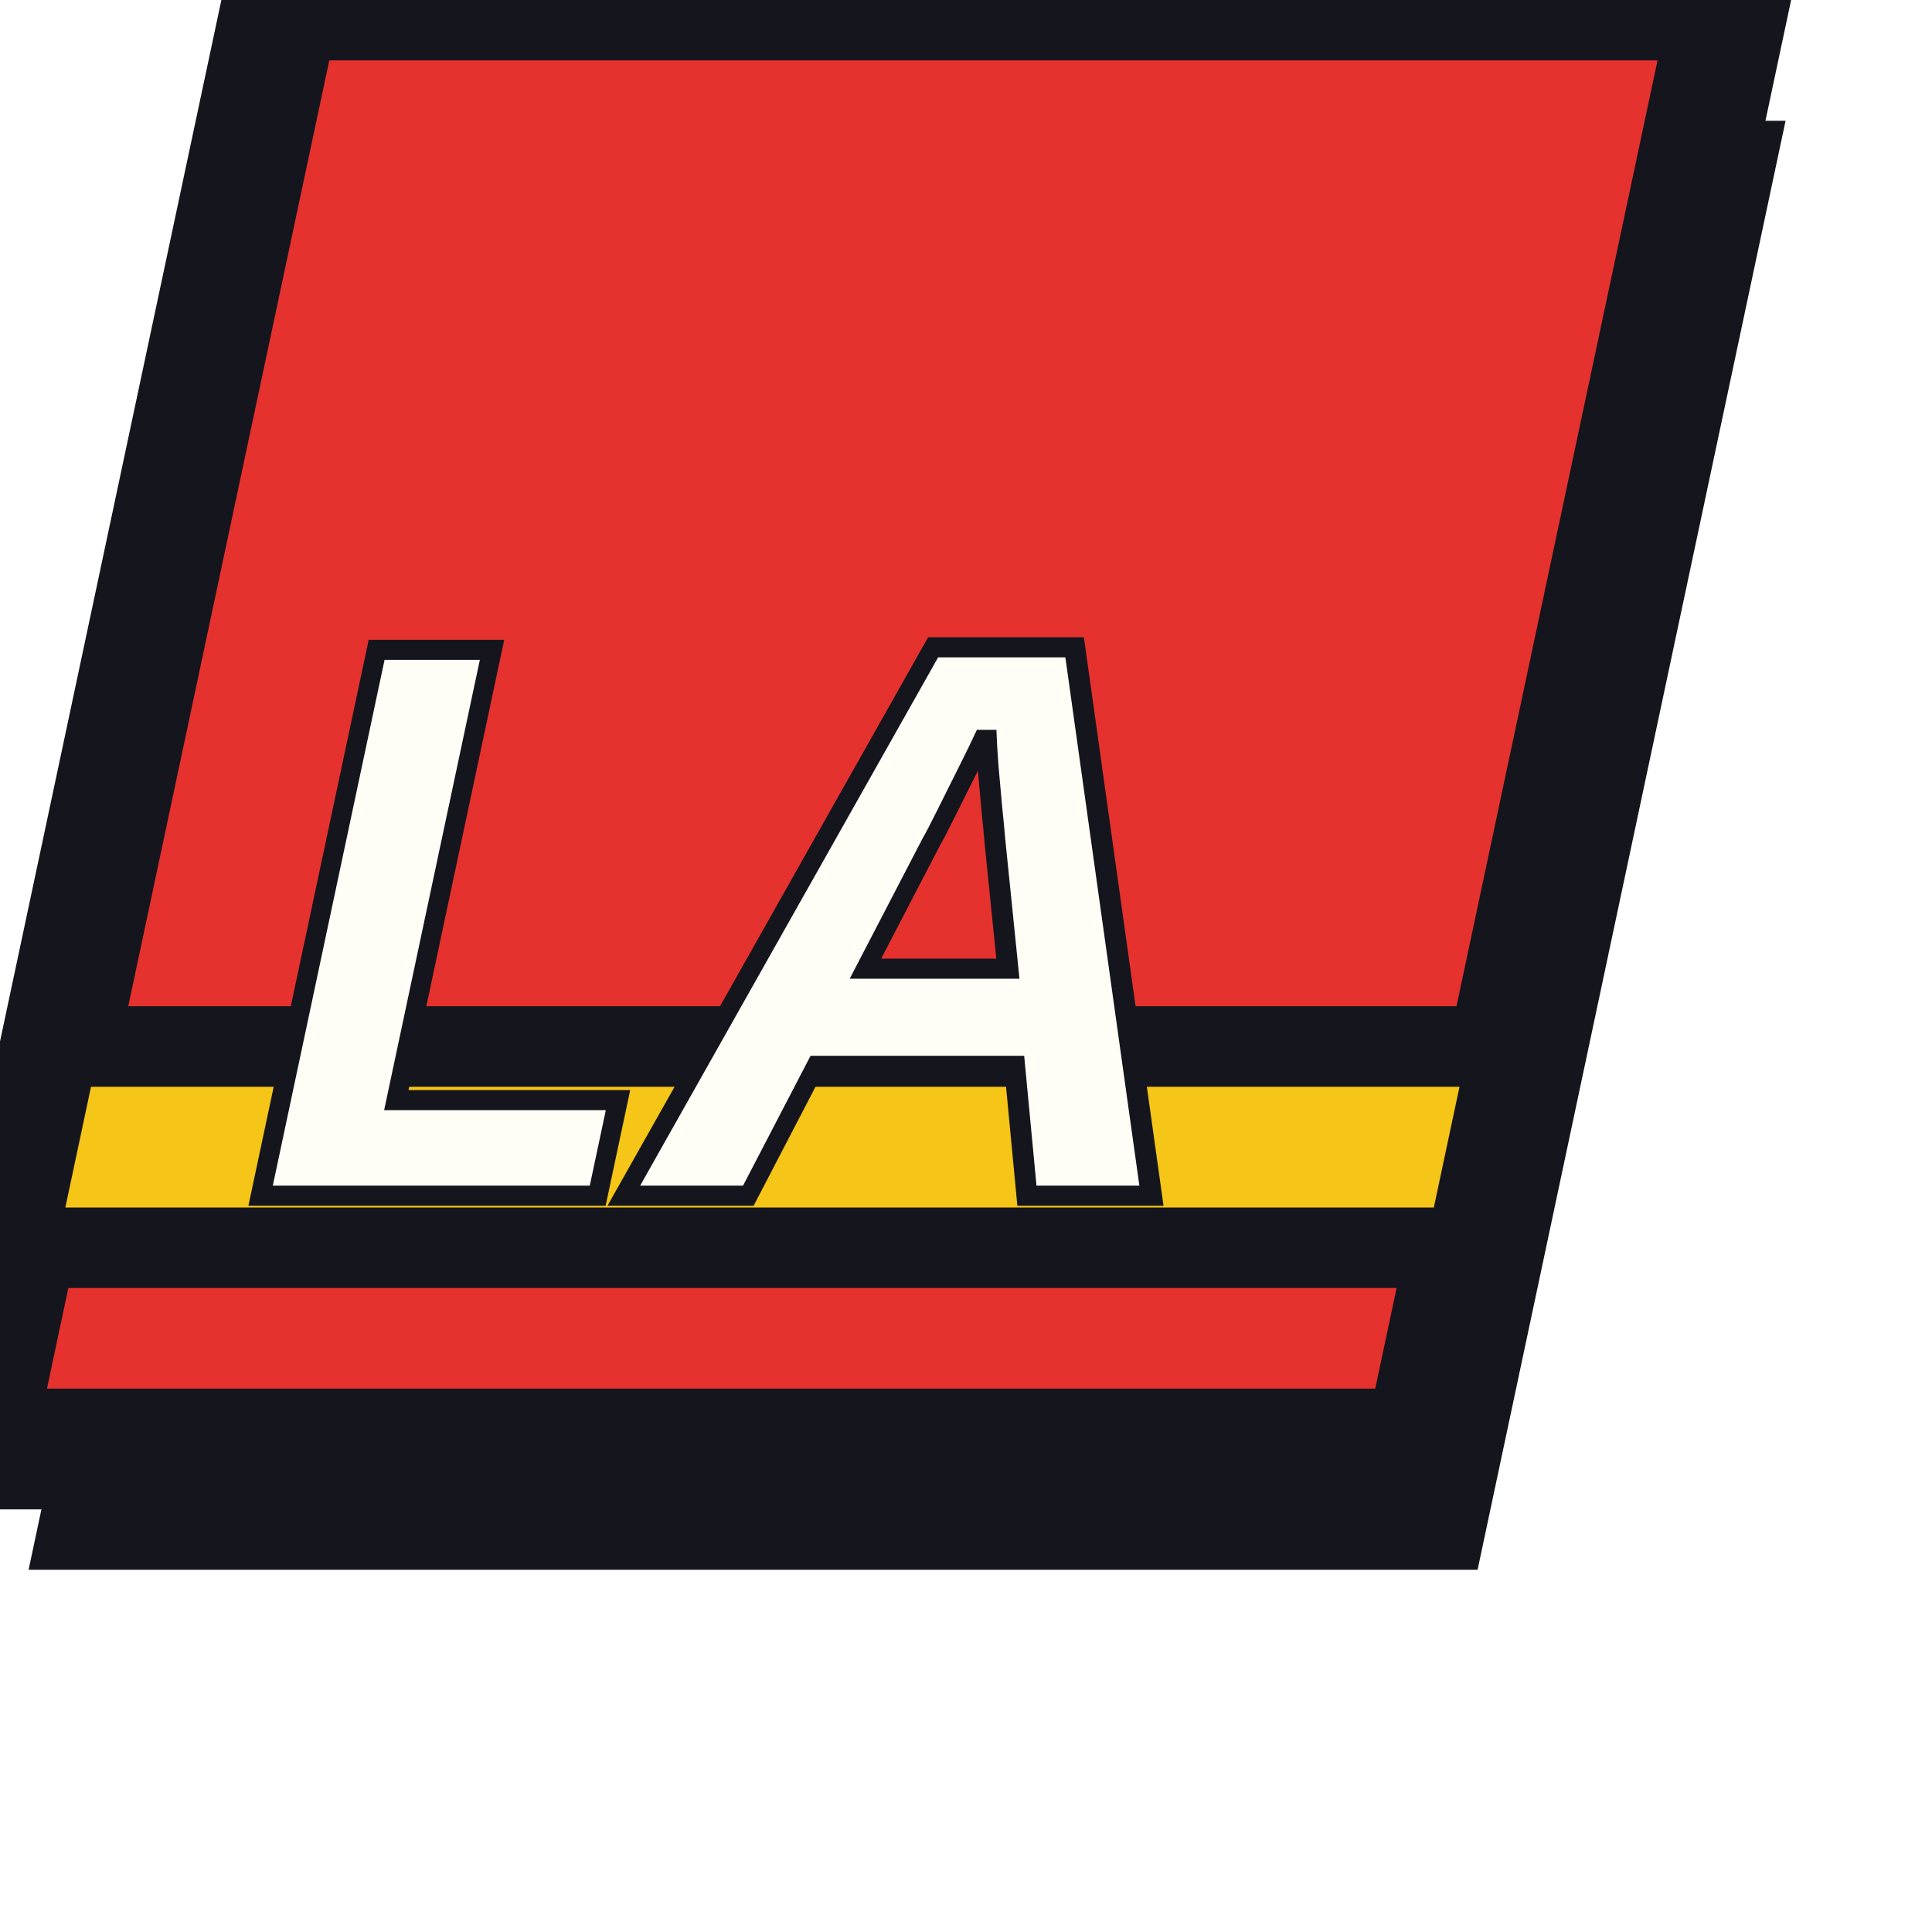
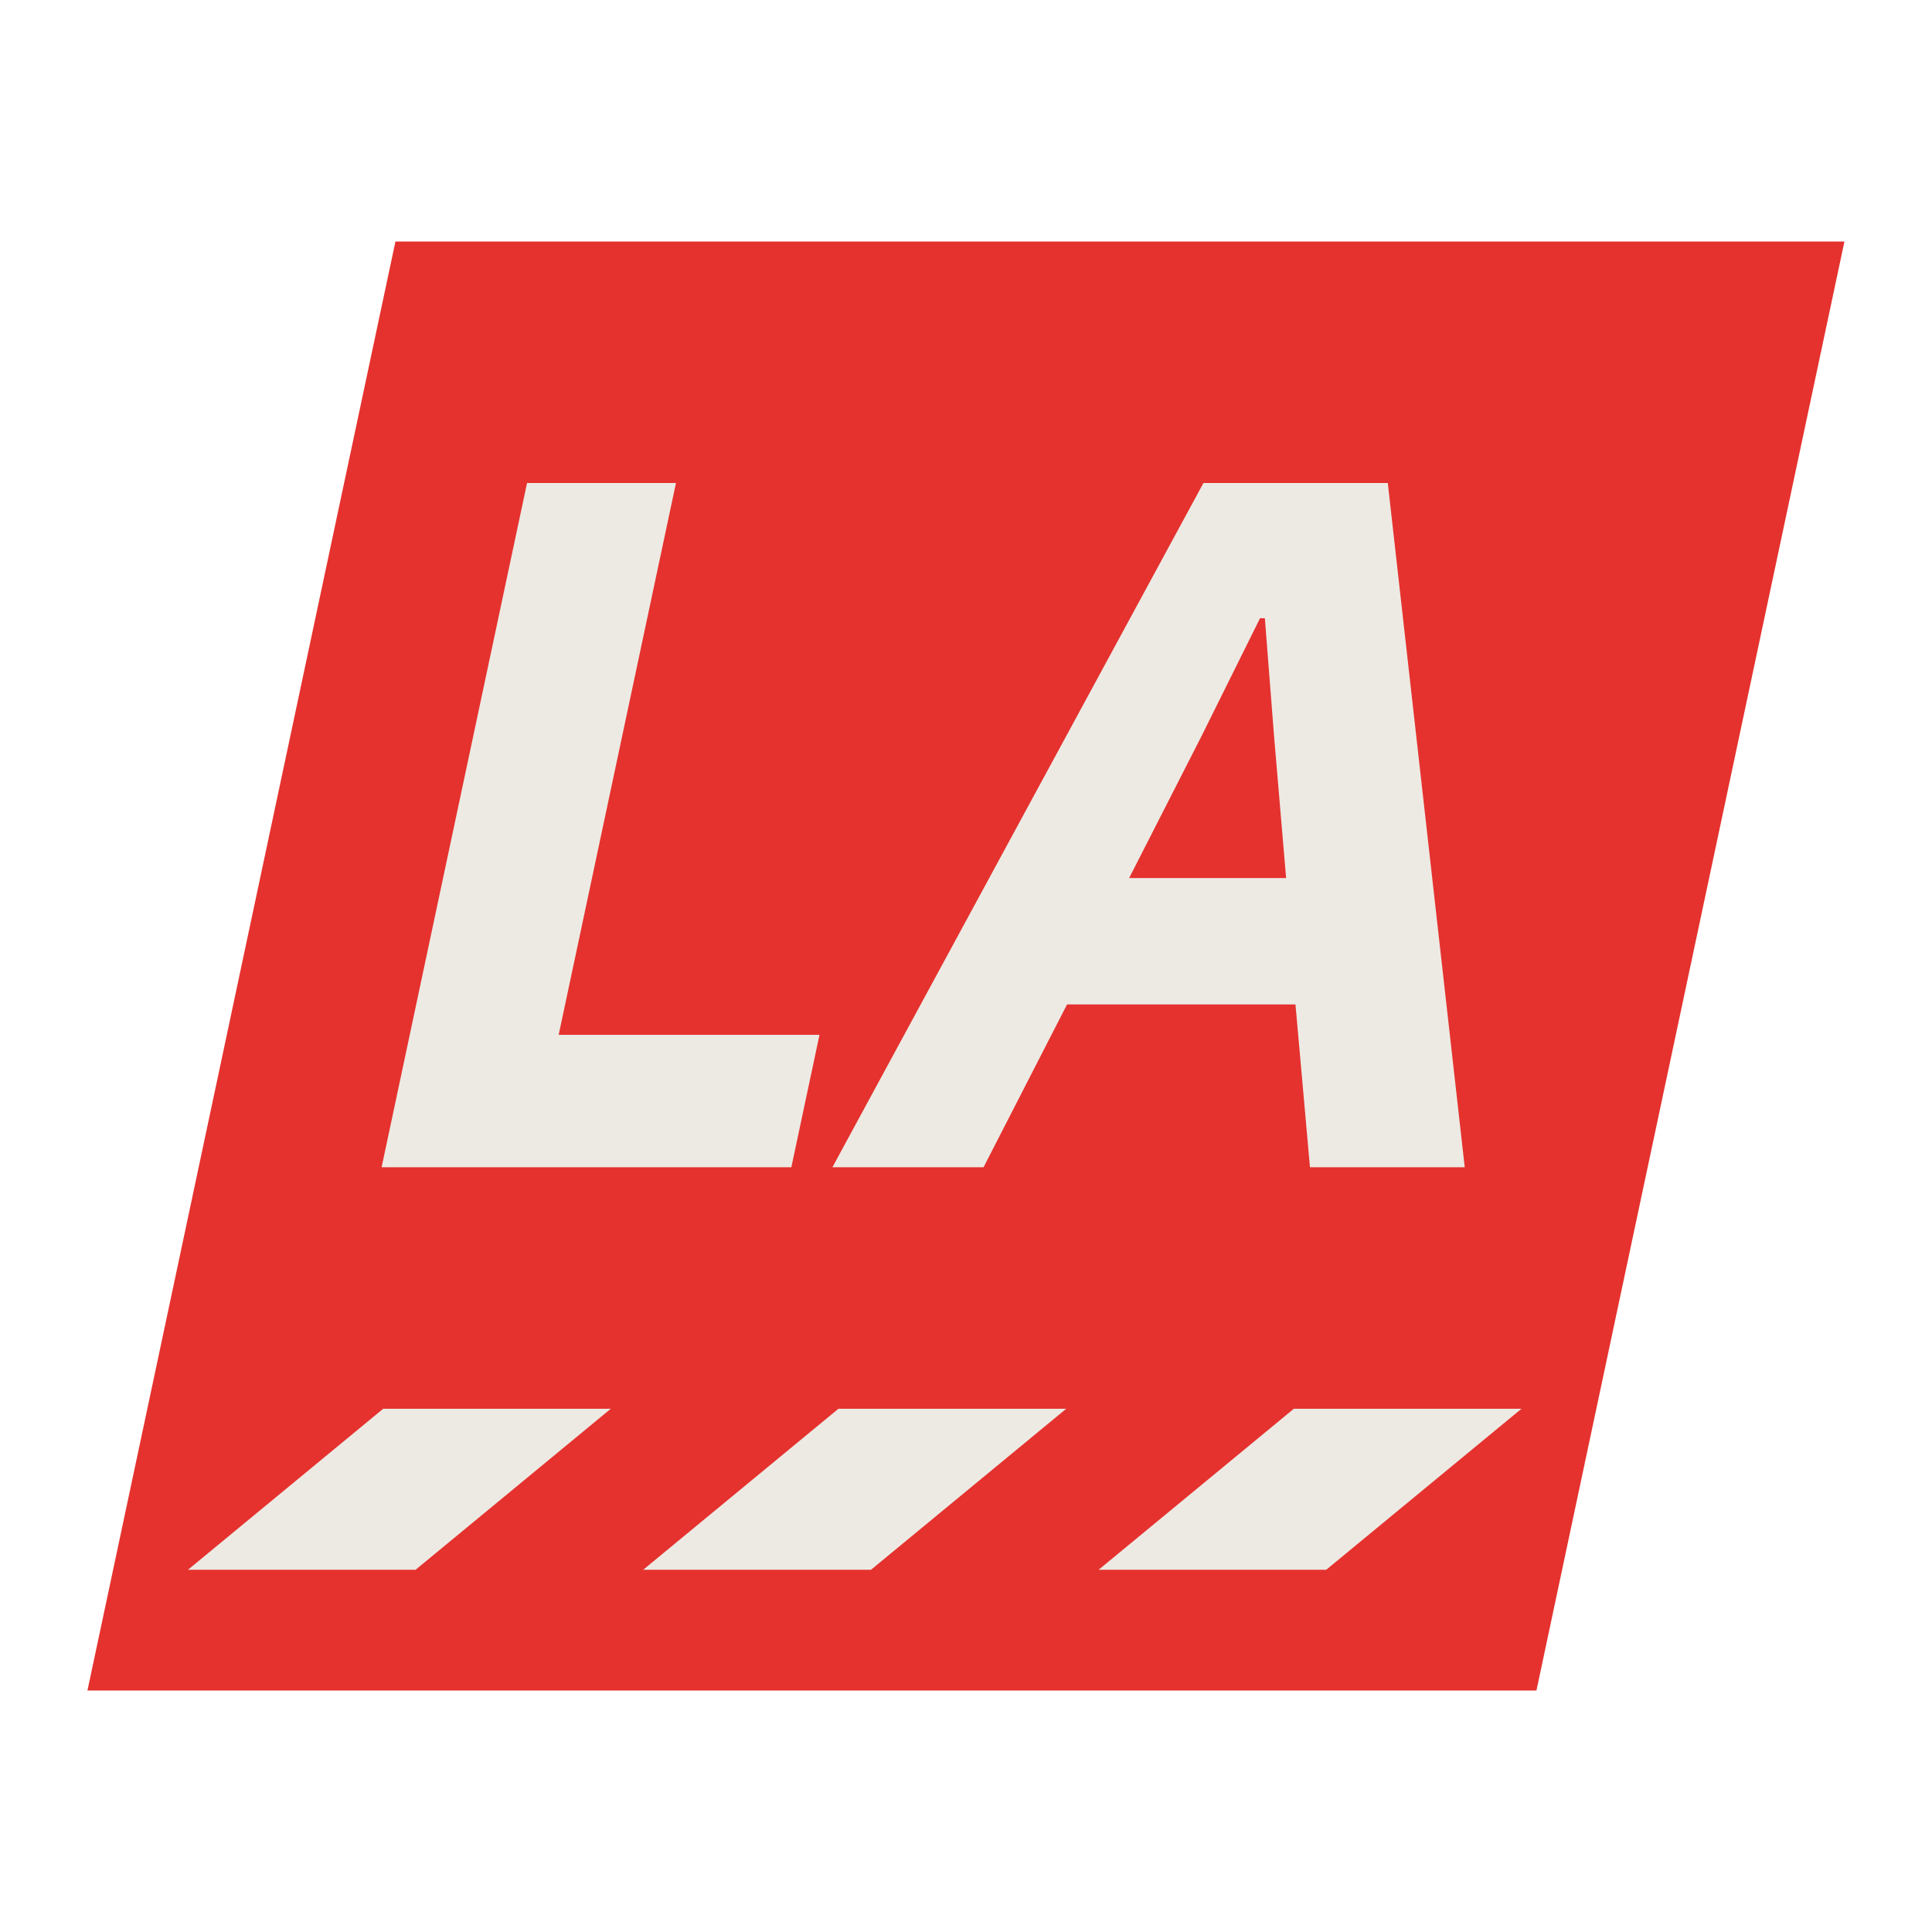
- <svg xmlns="http://www.w3.org/2000/svg" viewBox="0 0 96 96">
-   <g transform="skewX(-12) translate(14 0)">
-     <rect x="4" y="6" width="72" height="72" fill="#15151d" />
-     <rect x="0" y="0" width="72" height="72" fill="#e5322e" stroke="#15151d" stroke-width="6" />
-     <rect x="0" y="52" width="72" height="10" fill="#f5c518" stroke="#15151d" stroke-width="4" />
+ <svg xmlns="http://www.w3.org/2000/svg" viewBox="0 0 96 96" width="96" height="96">
+   <g transform="translate(10.2 0) skewX(-12)">
+     <rect x="12" y="12" width="72" height="72" fill="#e5322e" />
+     <path fill="#edeae4" d="M41.45 58H21.09V24H28.49V51.42H41.45ZM74.91 58H67.22L64.78 49.91H53.43L51 58H43.49L54.7 24H63.86ZM62.98 43.63 60.88 36.57 59.18 30.72H58.94L57.28 36.57L55.18 43.63ZM23.72 70H35.03L27.03 78H15.72ZM46.34 70H57.66L49.66 78H38.34ZM68.97 70H80.28L72.28 78H60.97Z" />
  </g>
-   <text x="46" y="46" transform="skewX(-12)" text-anchor="middle" dominant-baseline="middle" font-family="Archivo,system-ui,sans-serif" font-size="38" font-weight="800" fill="#fffdf6" stroke="#15151d" stroke-width="1">LA</text>
</svg>
